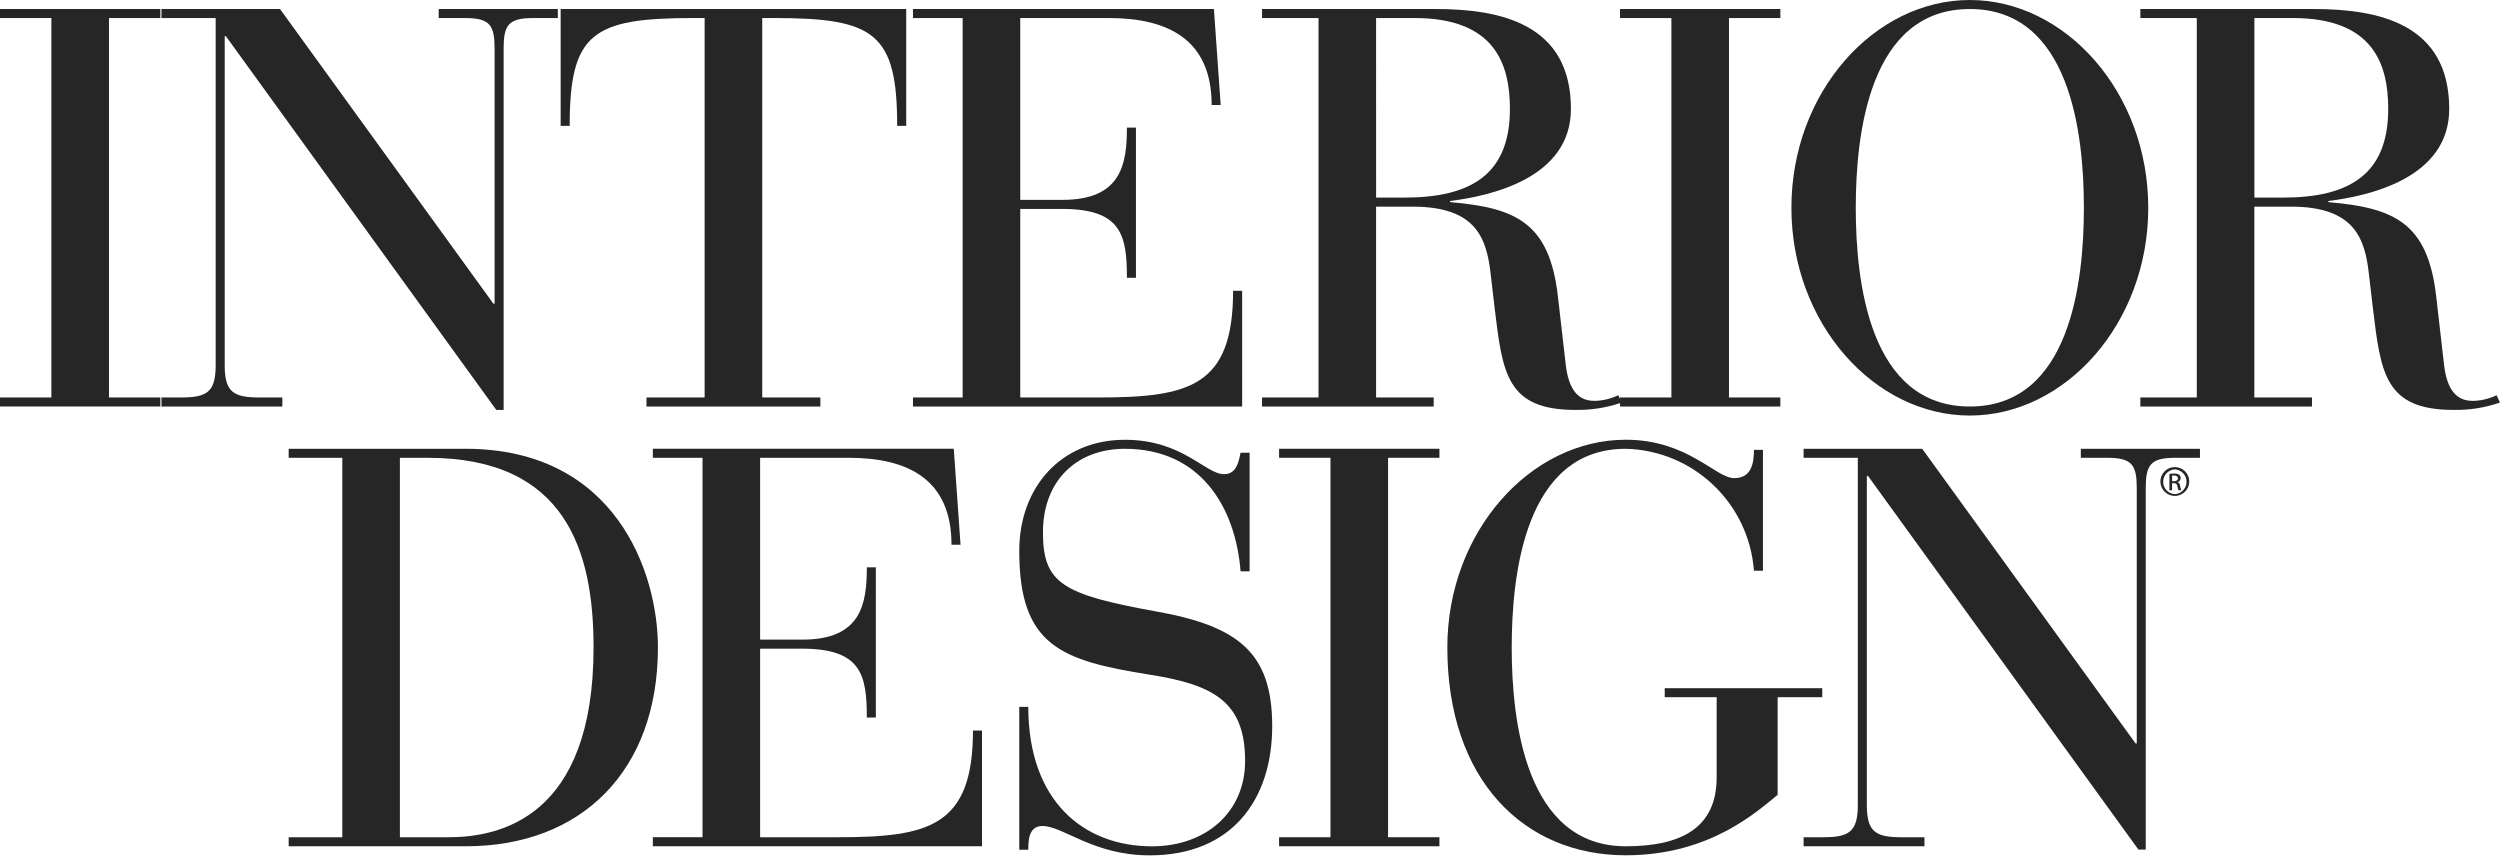
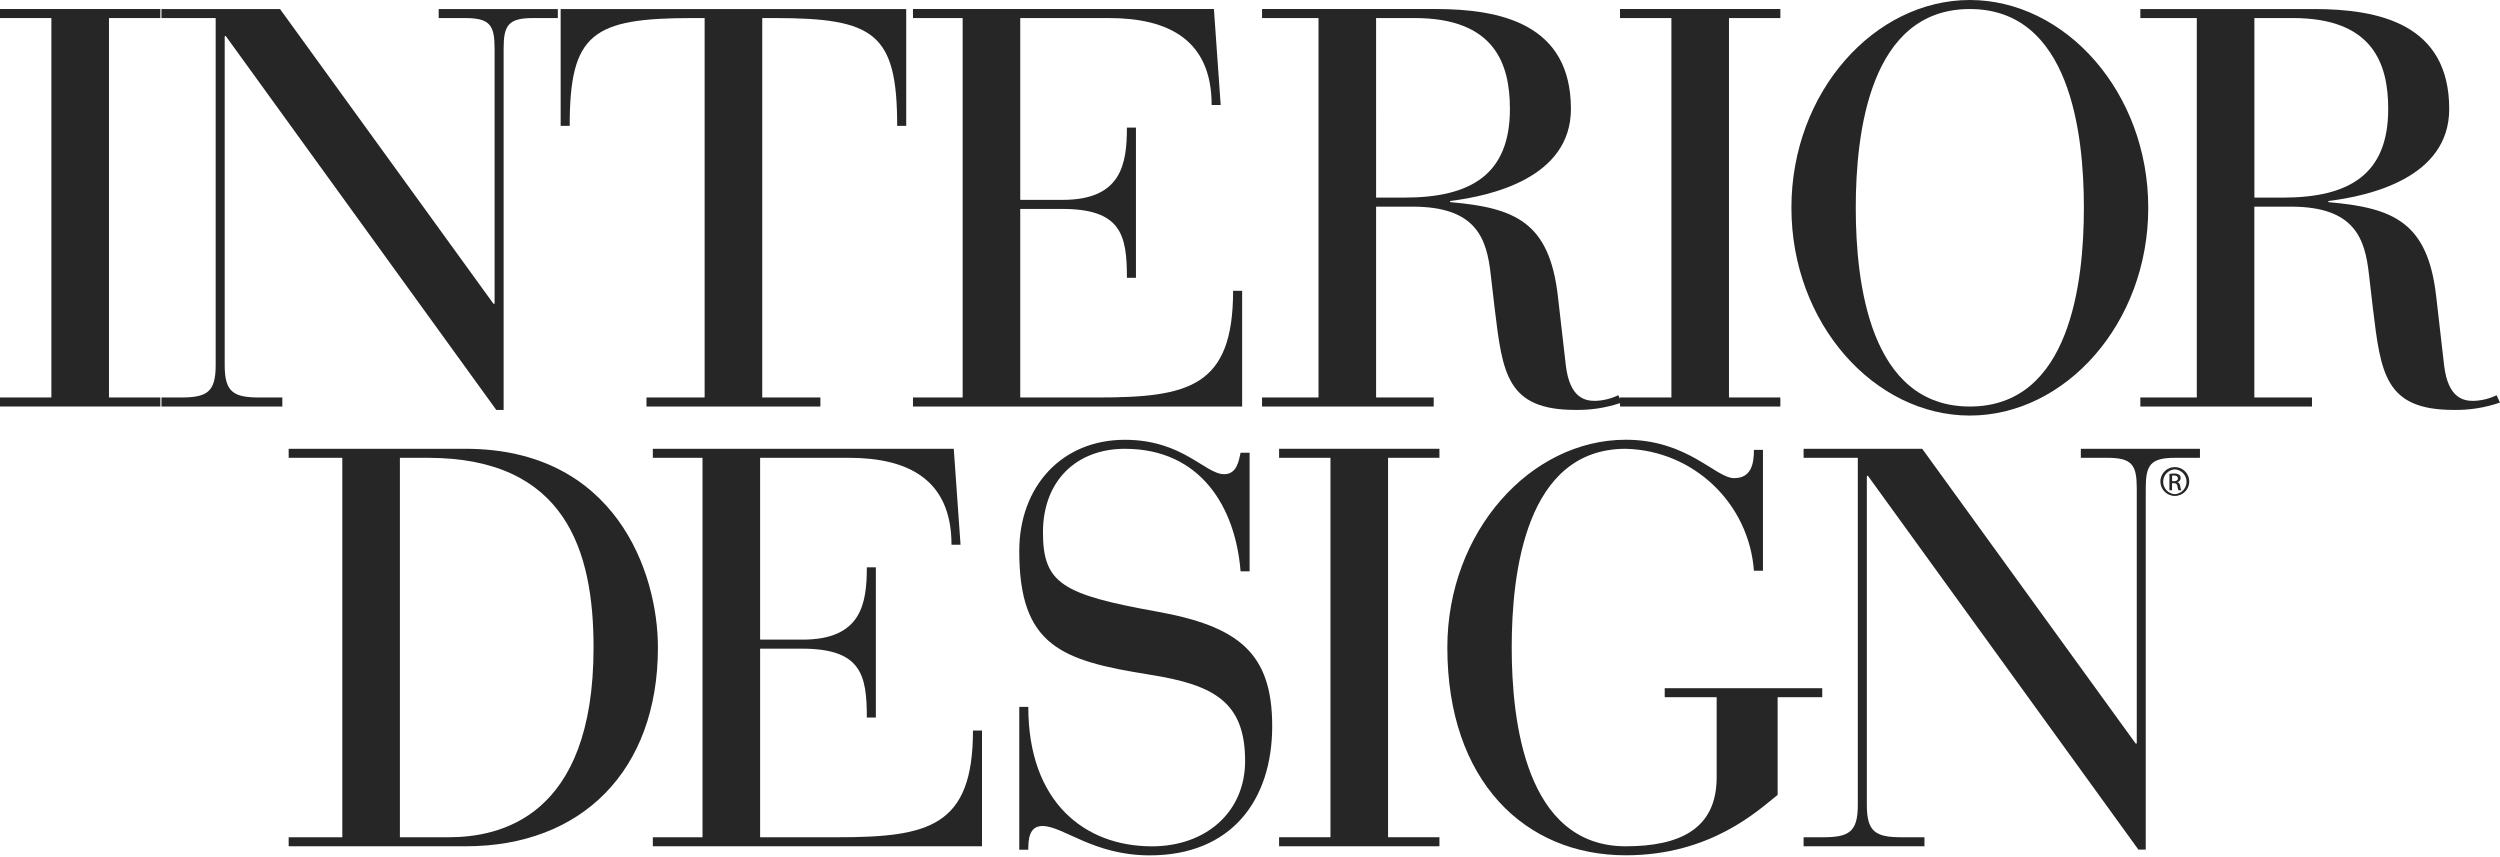
- <svg xmlns="http://www.w3.org/2000/svg" width="268.909" height="92" viewBox="0 0 268.909 92">
+ <svg xmlns="http://www.w3.org/2000/svg" width="175.18" height="60" viewBox="0.000 0.000 268.909 92.101">
  <g id="Group_2682" data-name="Group 2682" transform="translate(-571.905 -573.967)">
    <path id="Path_15" data-name="Path 15" d="M571.905,576.6h5.526v40.811h-5.526v.972h17.248v-.972h-5.527V576.6h5.527v-.972H571.905Z" transform="translate(0 -0.692)" fill="#262626" />
    <path id="Path_16" data-name="Path 16" d="M608.45,613.952V578.545h.122l29.09,40.205h.79V579.882c0-2.49.486-3.28,3.158-3.28h2.672v-.972H631.468v.972h2.854c2.672,0,3.158.789,3.158,3.28v27.45h-.122L614.4,575.63H601.649v.972h5.83v37.35c0,2.916-.971,3.462-3.765,3.462h-2.065v.972h13v-.972h-2.429C609.422,617.414,608.45,616.867,608.45,613.952Z" transform="translate(-12.375 -0.692)" fill="#262626" />
    <path id="Path_17" data-name="Path 17" d="M689.386,576.6h1.276v40.812h-6.255v.972h18.706v-.972h-6.255V576.6h1.336c10.75,0,13.179,1.639,13.179,11.6h.972V575.63H675.175V588.2h.972C676.147,578.242,678.576,576.6,689.386,576.6Z" transform="translate(-42.964 -0.692)" fill="#262626" />
    <path id="Path_18" data-name="Path 18" d="M775.478,605.936h-.972c0,10.324-4.737,11.478-14.576,11.478h-8.32V597.13H756.1c6.377,0,6.984,2.794,6.984,7.409h.972V588.384h-.972c0,3.947-.607,7.773-6.924,7.773H751.61V576.6h9.535c6.438,0,11.053,2.368,11.053,9.353h.972l-.728-10.325h-32.37v.972h5.344v40.812h-5.344v.972h35.407Z" transform="translate(-69.964 -0.692)" fill="#262626" />
    <path id="Path_19" data-name="Path 19" d="M822.831,617.414h-6.195V596.887h3.947c6.863,0,7.956,3.461,8.381,7.287l.425,3.644c.85,6.984,1.275,10.932,8.685,10.932a14.452,14.452,0,0,0,4.8-.73v.364H860.12v-.972h-5.527V576.6h5.527v-.972H842.872v.972H848.4v40.812h-5.527v.151l-.182-.394a6.208,6.208,0,0,1-2.49.608c-1.033,0-2.733-.242-3.158-3.826l-.851-7.409c-.911-8.017-4.615-9.535-11.6-10.143v-.121c4.434-.547,13-2.49,13-9.9,0-9.171-7.591-10.75-14.576-10.75H804.368v.972h6.074v40.812h-6.074v.972h18.463ZM816.636,576.6h4.13c8.624,0,10.264,4.919,10.264,9.778,0,7.044-4.191,9.535-11.357,9.535h-3.036Z" transform="translate(-96.713 -0.692)" fill="#262626" />
    <path id="Path_20" data-name="Path 20" d="M921.069,618.665c10.264,0,19.192-9.9,19.192-22.348s-8.928-22.35-19.192-22.35-19.191,9.9-19.191,22.35S910.806,618.665,921.069,618.665Zm0-43.727c10.81,0,12.268,13.423,12.268,21.379s-1.458,21.376-12.268,21.376S908.8,604.272,908.8,596.317,910.259,574.938,921.069,574.938Z" transform="translate(-137.282 0)" fill="#262626" />
    <path id="Path_21" data-name="Path 21" d="M1004.47,617.171a6.2,6.2,0,0,1-2.489.608c-1.033,0-2.733-.242-3.158-3.826l-.85-7.409c-.911-8.017-4.617-9.535-11.6-10.143v-.121c4.434-.547,13-2.49,13-9.9,0-9.171-7.592-10.75-14.576-10.75H966.149v.972h6.073v40.812h-6.073v.972h18.462v-.972h-6.2V596.887h3.948c6.863,0,7.956,3.461,8.38,7.287l.425,3.644c.85,6.984,1.275,10.932,8.684,10.932a14.406,14.406,0,0,0,4.98-.79Zm-23.016-21.256h-3.037V576.6h4.131c8.623,0,10.263,4.919,10.263,9.778C992.81,593.425,988.62,595.915,981.453,595.915Z" transform="translate(-164.021 -0.692)" fill="#262626" />
    <path id="Path_22" data-name="Path 22" d="M644.086,656.63H625.077v.971h5.77v40.813h-5.77v.972h19.07c12.45,0,20.649-8.139,20.649-21.378C664.8,669.931,660.241,656.63,644.086,656.63Zm-1.822,41.785h-5.223V657.6h2.976c14.879,0,17.855,10.022,17.855,20.407C657.872,696.349,647.73,698.415,642.264,698.415Z" transform="translate(-22.122 -34.391)" fill="#262626" />
    <path id="Path_23" data-name="Path 23" d="M712.015,698.415h-8.32V678.13h4.494c6.377,0,6.984,2.793,6.984,7.408h.971V669.384h-.971c0,3.947-.607,7.774-6.924,7.774h-4.555V657.6h9.535c6.438,0,11.053,2.369,11.053,9.354h.972l-.729-10.325h-32.37v.971H697.5v40.813h-5.344v.972h35.407v-12.45h-.972C726.59,697.26,721.853,698.415,712.015,698.415Z" transform="translate(-50.029 -34.391)" fill="#262626" />
    <path id="Path_24" data-name="Path 24" d="M774.345,673.429c-10.082-1.821-12.147-3.036-12.147-8.5,0-5.588,3.644-8.989,8.806-8.989,8.138,0,11.9,6.256,12.45,13.18h.971V656.363h-.971c-.182.79-.364,2.308-1.761,2.308-2.065,0-4.433-3.7-10.689-3.7-6.8,0-11.356,5.04-11.356,11.965,0,10.2,4.494,11.782,14.029,13.3,6.984,1.094,10.264,2.976,10.264,9.292,0,5.465-4.191,9.171-10.021,9.171-7.287,0-13.3-4.8-13.3-15h-.971v15.365h.971c0-1.032.06-2.55,1.518-2.55,2.247,0,5.466,3.158,11.539,3.158,8.807,0,13.179-5.952,13.179-13.907C786.855,677.863,783.212,675.009,774.345,673.429Z" transform="translate(-78.108 -33.699)" fill="#262626" />
    <path id="Path_25" data-name="Path 25" d="M807.508,657.6h5.527v40.813h-5.527v.972h17.247v-.972H819.23V657.6h5.526v-.971H807.508Z" transform="translate(-98.02 -34.391)" fill="#262626" />
    <path id="Path_26" data-name="Path 26" d="M878.827,681.689H861.882v.972h5.587v8.624c0,5.526-3.947,7.41-9.778,7.41-10.81,0-12.267-13.544-12.267-21.378,0-7.955,1.458-21.378,12.267-21.378a14.174,14.174,0,0,1,13.787,13.119h.971v-13h-.971c0,1.518-.3,3.037-2.126,3.037-2,0-4.98-4.13-11.661-4.13-10.264,0-19.191,9.9-19.191,22.349,0,14.333,8.32,22.35,19.191,22.35,9.17,0,14.272-4.858,16.337-6.5V682.661h4.8Z" transform="translate(-110.914 -33.699)" fill="#262626" />
    <path id="Path_27" data-name="Path 27" d="M933.942,657.6H936.8c2.672,0,3.159.79,3.159,3.281v27.45h-.122l-22.956-31.7H904.123v.971h5.83v37.352c0,2.915-.972,3.462-3.766,3.462h-2.064v.972h13v-.972H914.69c-2.794,0-3.765-.547-3.765-3.462V659.545h.121l29.091,40.2h.789V660.882c0-2.49.486-3.281,3.158-3.281h2.672v-.971H933.942Z" transform="translate(-138.216 -34.391)" fill="#262626" />
    <path id="Path_28" data-name="Path 28" d="M972.372,662.126v-.014a.438.438,0,0,0,.343-.428.422.422,0,0,0-.161-.364.925.925,0,0,0-.547-.133,3.046,3.046,0,0,0-.5.042v1.759h.28v-.758h.2a.329.329,0,0,1,.379.309,1.293,1.293,0,0,0,.12.448h.294a1.431,1.431,0,0,1-.112-.435C972.631,662.3,972.526,662.155,972.372,662.126Zm-.378-.112h-.2v-.6a1.324,1.324,0,0,1,.2-.015c.316,0,.428.155.428.309C972.421,661.93,972.225,662.015,971.993,662.015Z" transform="translate(-166.251 -36.287)" fill="#262626" />
    <path id="Path_29" data-name="Path 29" d="M971.388,660h-.007a1.552,1.552,0,1,0,.007,0Zm0,2.915a1.337,1.337,0,0,1-.007-2.669h.007a1.337,1.337,0,0,1,0,2.669Z" transform="translate(-165.547 -35.793)" fill="#262626" />
  </g>
</svg>
